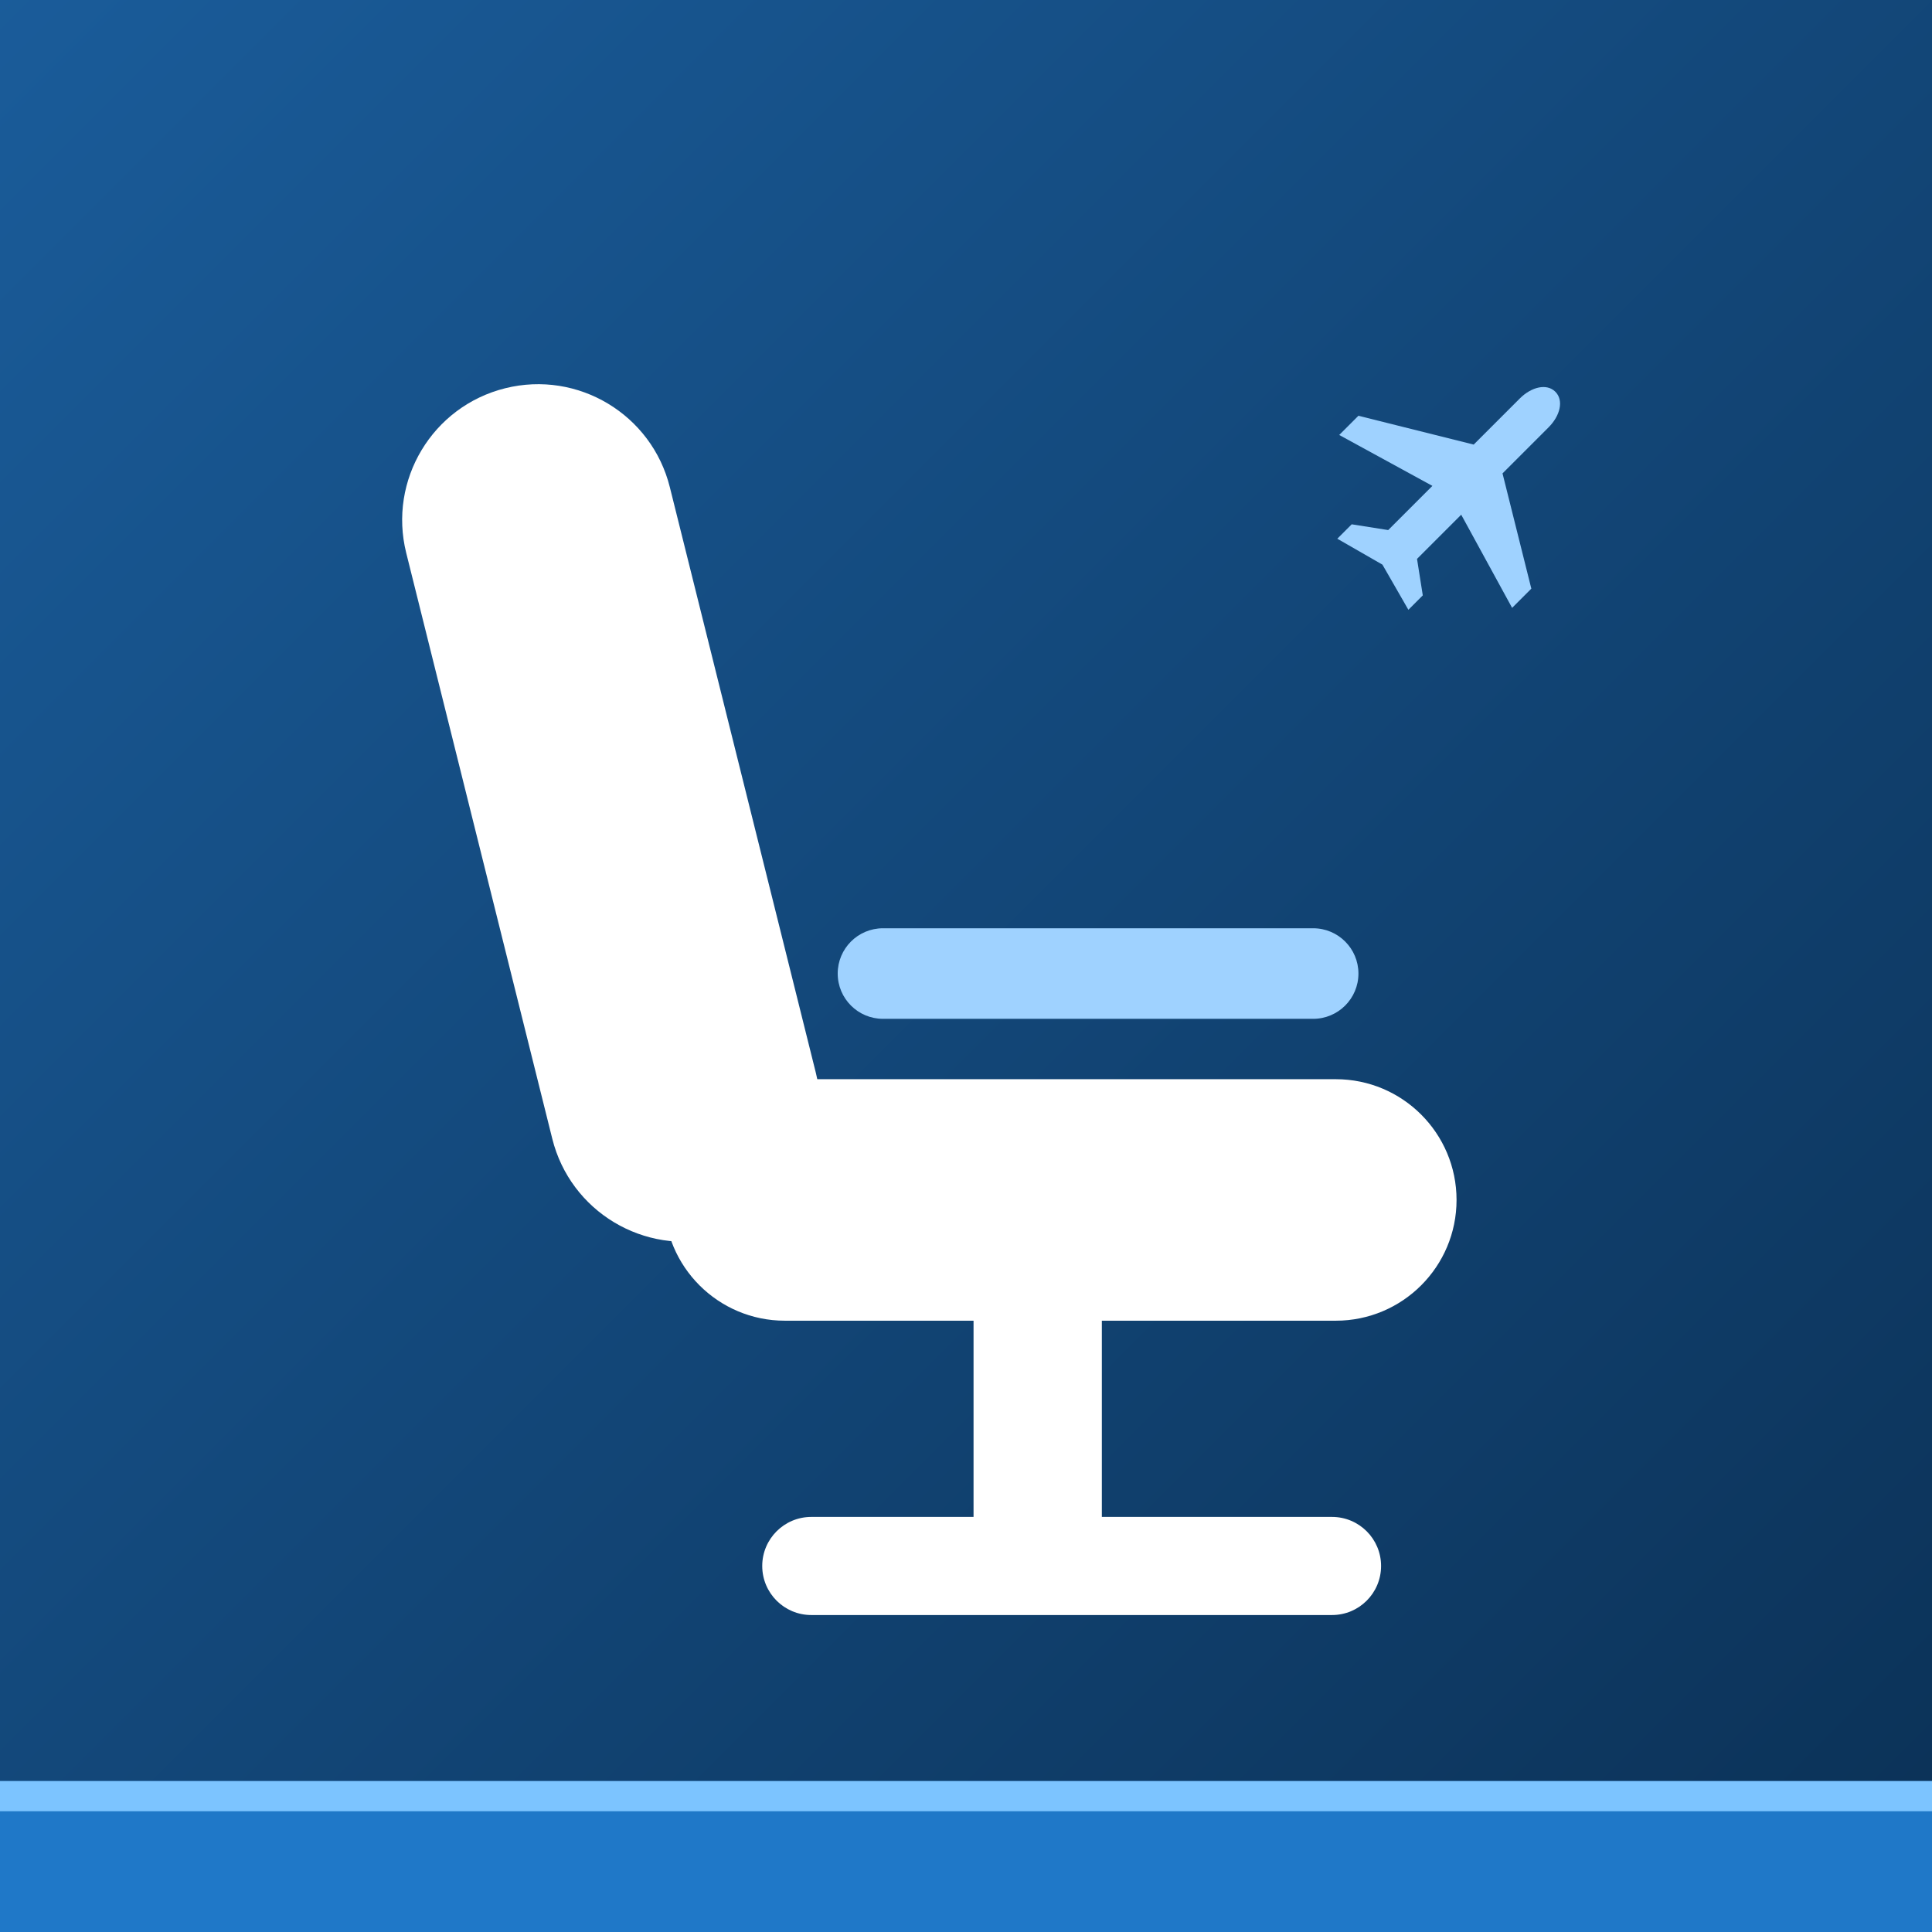
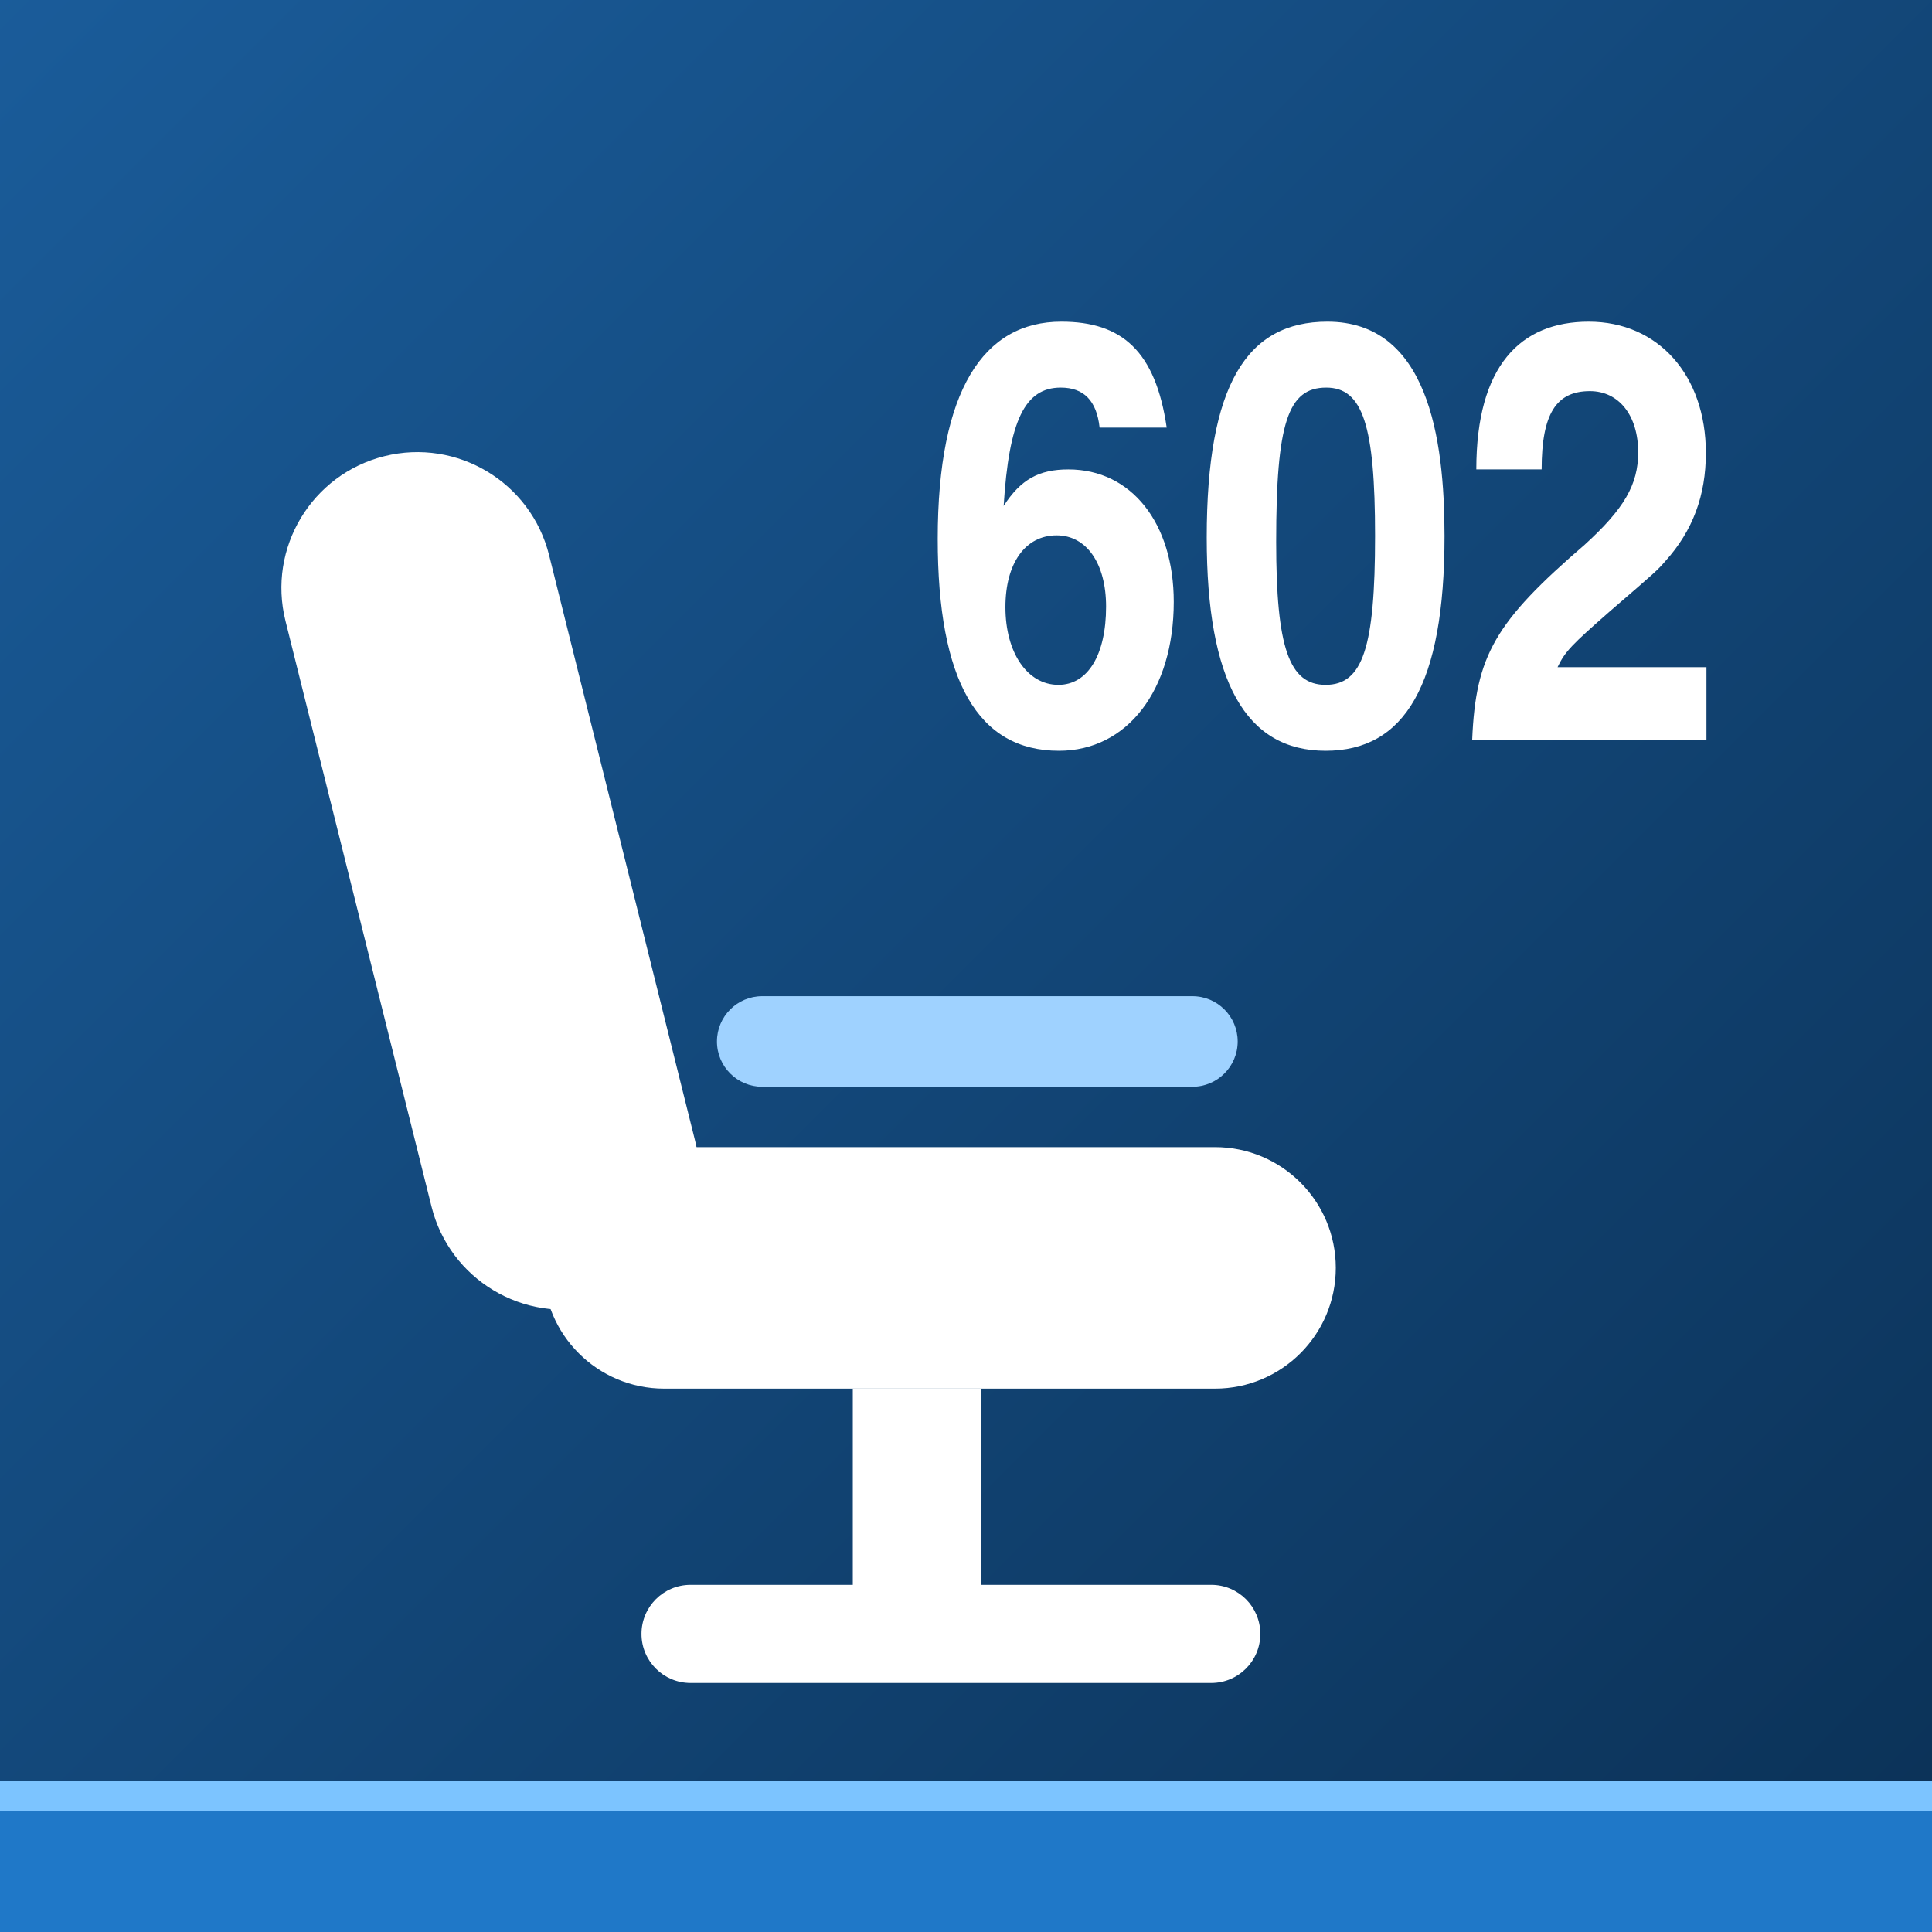
<svg xmlns="http://www.w3.org/2000/svg" viewBox="0 0 512 512">
  <defs>
    <linearGradient id="bg" x1="0" y1="0" x2="1" y2="1">
      <stop offset="0" stop-color="#1a5c9a" />
      <stop offset="1" stop-color="#0b3156" />
    </linearGradient>
  </defs>
  <rect width="512" height="512" fill="url(#bg)" />
  <rect x="0" y="472" width="512" height="40" fill="#1f78c8" />
  <rect x="0" y="472" width="512" height="8" fill="#7cc4ff" />
-   <g transform="translate(388 128) rotate(45) scale(3.6) translate(-12 -11.5)">
-     <path d="M12 2c.9 0 1.5 1 1.5 2.2V9l7.5 4.5v2l-7.5-2.2v4.6l2.2 1.6V21L12 20l-3.7 1v-1.5l2.2-1.6v-4.6L3 15.5v-2L10.5 9V4.2C10.5 3 11.1 2 12 2z" fill="#9fd2ff" />
-   </g>
-   <g transform="translate(26 0)">
+   <path d="M311.058 159.499C311.058 138.596 299.827 124.401 283.136 124.401C275.337 124.401 270.501 127.053 265.978 134.072C267.382 111.454 271.593 102.719 281.109 102.719C287.192 102.719 290.624 106.15 291.404 113.326H309.187C306.223 93.047 297.331 85.248 281.265 85.248C260.674 85.248 248.507 103.343 248.507 142.808C248.507 180.401 259.114 198.964 280.641 198.964C298.735 198.964 311.058 182.897 311.058 159.499ZM293.12 160.747C293.12 173.538 288.284 181.493 280.485 181.493C272.217 181.493 266.446 172.914 266.446 160.903C266.446 149.203 271.749 141.872 280.017 141.872C287.972 141.872 293.12 149.359 293.12 160.747ZM382.813 142.028C382.813 115.822 378.29 85.248 351.772 85.248C330.401 85.248 319.794 101.939 319.794 142.496C319.794 180.557 330.089 198.964 351.304 198.964C372.206 198.964 382.813 181.649 382.813 142.028ZM364.407 142.028C364.407 171.666 361.131 181.493 351.304 181.493C341.632 181.493 338.201 171.666 338.201 143.588C338.201 112.078 341.32 102.719 351.46 102.719C361.131 102.719 364.407 112.702 364.407 142.028ZM452.228 196.0V176.813H412.763C414.791 172.602 416.507 170.886 426.646 161.994C439.125 151.231 439.125 151.231 441.309 148.735C448.641 140.624 452.072 131.265 452.072 120.033C452.072 99.443 439.437 85.248 421.031 85.248C402.936 85.248 391.237 96.947 391.237 124.401H408.552C408.552 109.582 412.451 103.655 421.343 103.655C428.986 103.655 434.134 110.05 434.134 119.877C434.134 128.457 430.39 134.852 419.939 144.368C396.228 164.802 391.081 173.694 390.145 196.0Z" fill="#ffffff" />
+   <g transform="translate(-6 18)">
    <g fill="#ffffff">
      <rect x="128" y="96" width="72" height="232" rx="36" transform="rotate(-14 164 328)" />
      <rect x="150" y="286" width="210" height="64" rx="32" />
      <rect x="232" y="350" width="34" height="62" />
      <rect x="176" y="402" width="164" height="26" rx="13" />
    </g>
    <rect x="196" y="246" width="138" height="24" rx="12" fill="#9fd2ff" />
  </g>
</svg>
